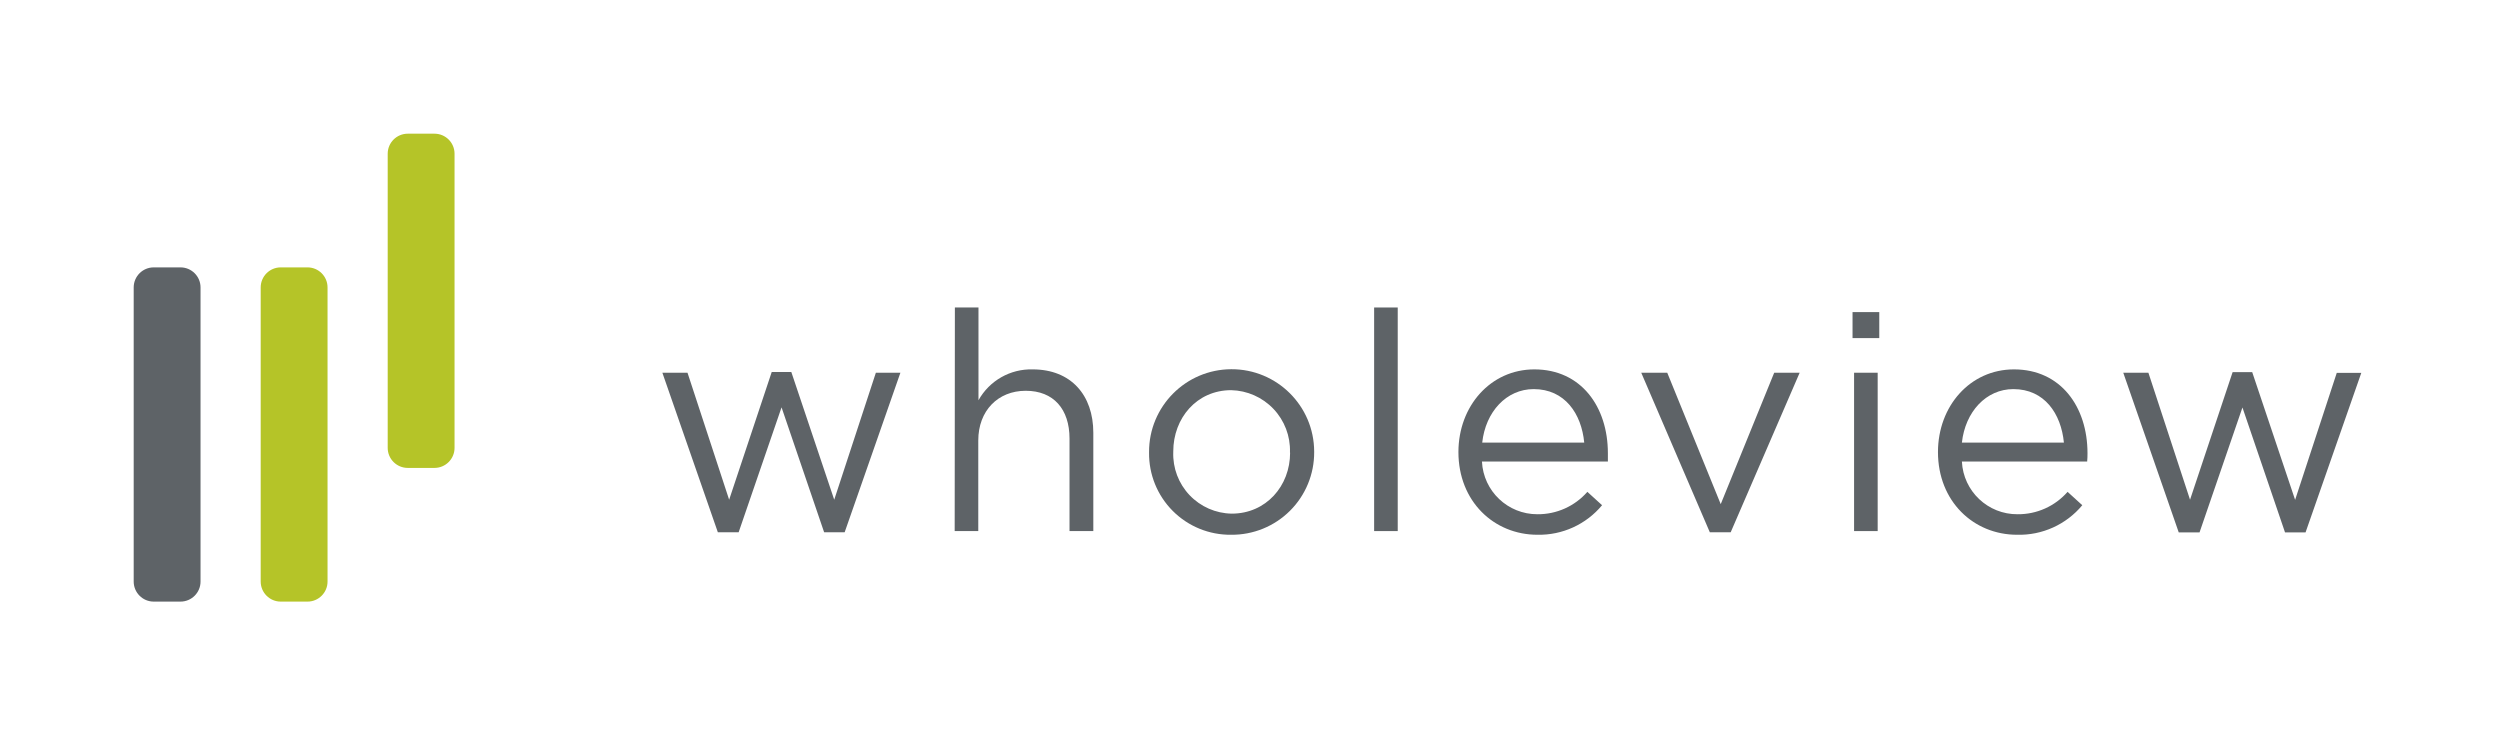
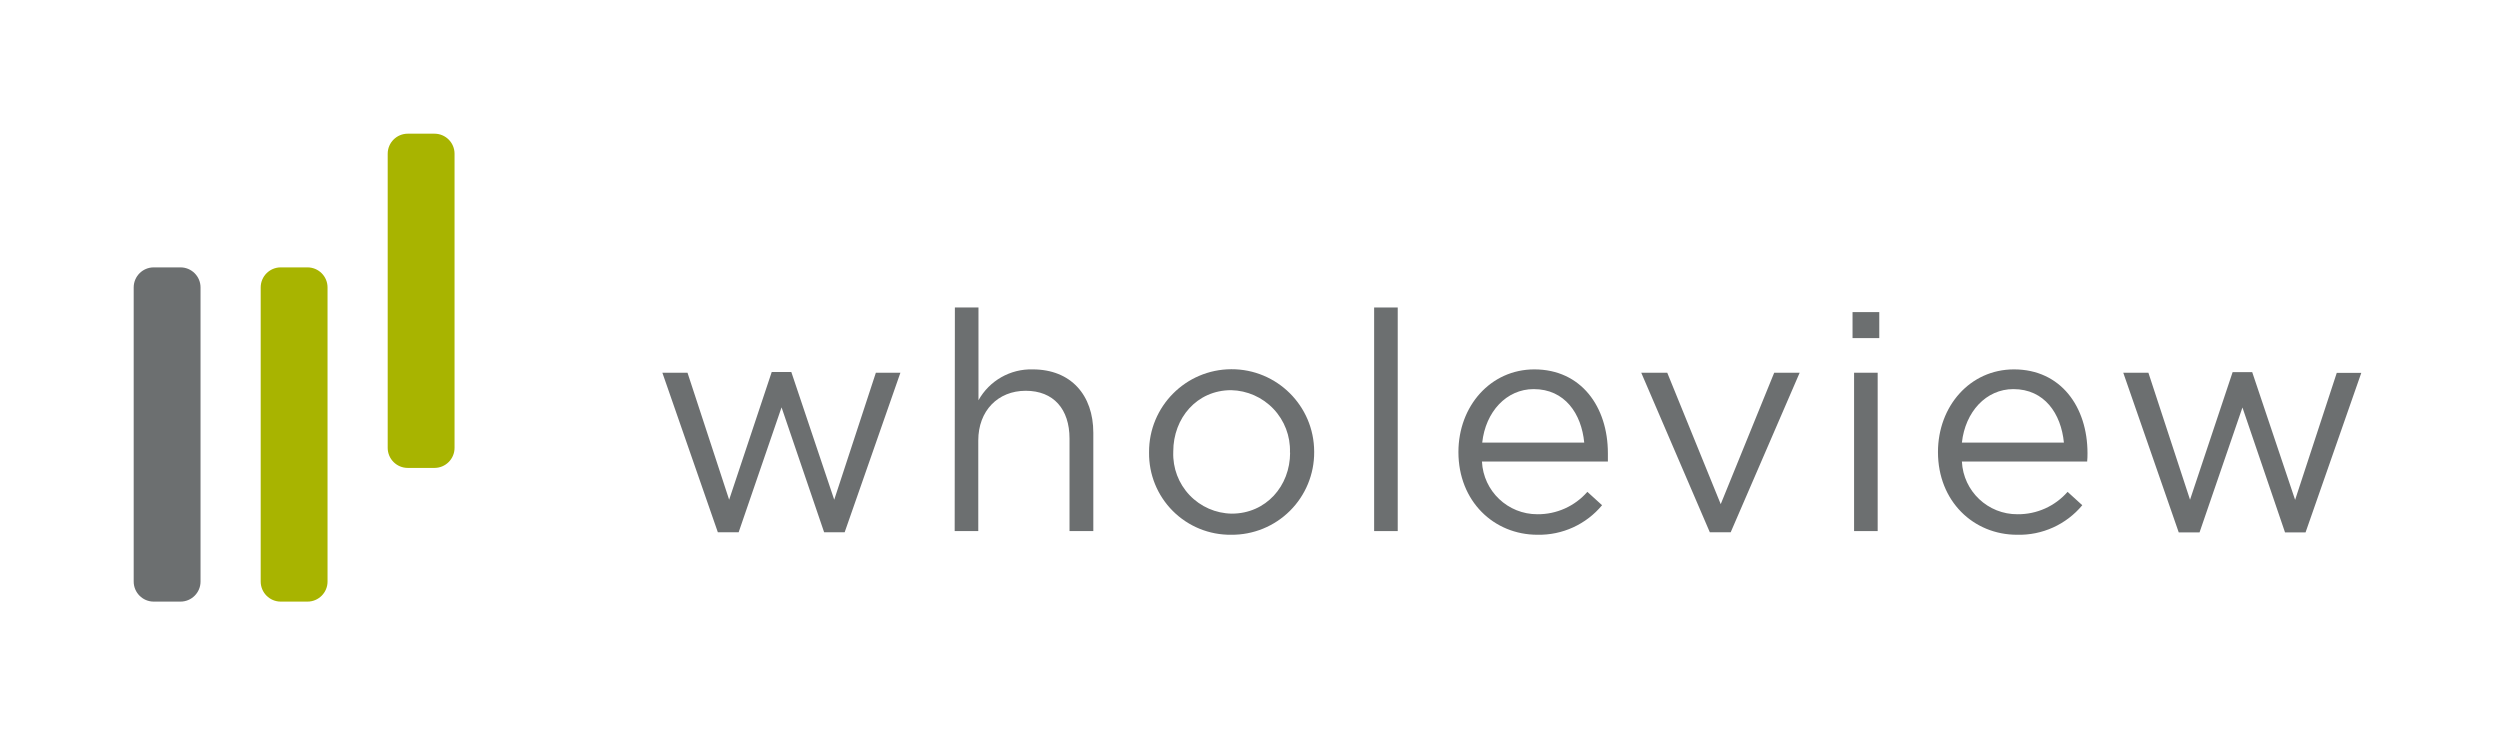
<svg xmlns="http://www.w3.org/2000/svg" id="logos" viewBox="0 0 374 110">
  <defs>
-     <style>.cls-1{fill:#5e6367;}.cls-2{fill:#b5c428;}</style>
+     <style>.cls-1{fill:#6c6f70;}.cls-2{fill:#a8b400;}</style>
  </defs>
  <path class="cls-1" d="M99.09,55.76h3.76l6.23,19,6.37-19.11h2.93l6.42,19.11,6.23-19h3.67l-8.34,23.87h-3.07l-6.37-18.69L110.5,79.63h-3.11Z" />
  <path class="cls-1" d="M142.85,46h3.53V59.88a9,9,0,0,1,8.11-4.62c5.73,0,9.07,3.85,9.07,9.48V79.45H160V65.61c0-4.4-2.38-7.15-6.55-7.15s-7.1,3-7.1,7.43V79.45h-3.53Z" />
  <path class="cls-1" d="M171.9,67.72v-.09a12.35,12.35,0,0,1,24.7-.09v.09A12.3,12.3,0,0,1,184.18,80,12.14,12.14,0,0,1,171.9,67.72Zm21.08,0v-.09a9,9,0,0,0-8.8-9.26c-5.13,0-8.66,4.17-8.66,9.17v.09a8.89,8.89,0,0,0,8.75,9.21C189.4,76.84,193,72.71,193,67.72Z" />
  <path class="cls-1" d="M205.57,46h3.53V79.45h-3.53Z" />
  <path class="cls-1" d="M230,76.93a9.81,9.81,0,0,0,7.47-3.35l2.2,2A12.24,12.24,0,0,1,230,80c-6.51,0-11.82-5-11.82-12.37,0-6.88,4.81-12.37,11.36-12.37,7,0,11,5.59,11,12.55,0,.32,0,.69,0,1.24H221.7A8.28,8.28,0,0,0,230,76.93ZM237,66.21c-.41-4.31-2.89-8-7.56-8-4.08,0-7.2,3.4-7.7,8Z" />
  <path class="cls-1" d="M245.53,55.76h3.89l8,19.66,8-19.66h3.81L258.91,79.63h-3.12Z" />
  <path class="cls-1" d="M277.14,46.69h4v3.89h-4Zm.23,9.07h3.53V79.45h-3.53Z" />
  <path class="cls-1" d="M301.84,76.93a9.81,9.81,0,0,0,7.47-3.35l2.2,2A12.26,12.26,0,0,1,301.75,80c-6.51,0-11.83-5-11.83-12.37,0-6.88,4.81-12.37,11.37-12.37,7,0,11,5.59,11,12.55a12.38,12.38,0,0,1-.05,1.24H293.5A8.28,8.28,0,0,0,301.84,76.93Zm6.92-10.72c-.42-4.31-2.89-8-7.56-8-4.08,0-7.2,3.4-7.7,8Z" />
  <path class="cls-1" d="M317.64,55.76h3.76l6.23,19L334,55.67h2.93l6.42,19.11,6.23-19h3.67l-8.34,23.87h-3.07l-6.37-18.69-6.42,18.69h-3.11Z" />
  <rect class="cls-2" x="58" y="20" width="10" height="50" rx="3" />
  <rect class="cls-2" x="39" y="40" width="10" height="50" rx="3" />
  <rect class="cls-1" x="20" y="40" width="10" height="50" rx="3" />
</svg>
